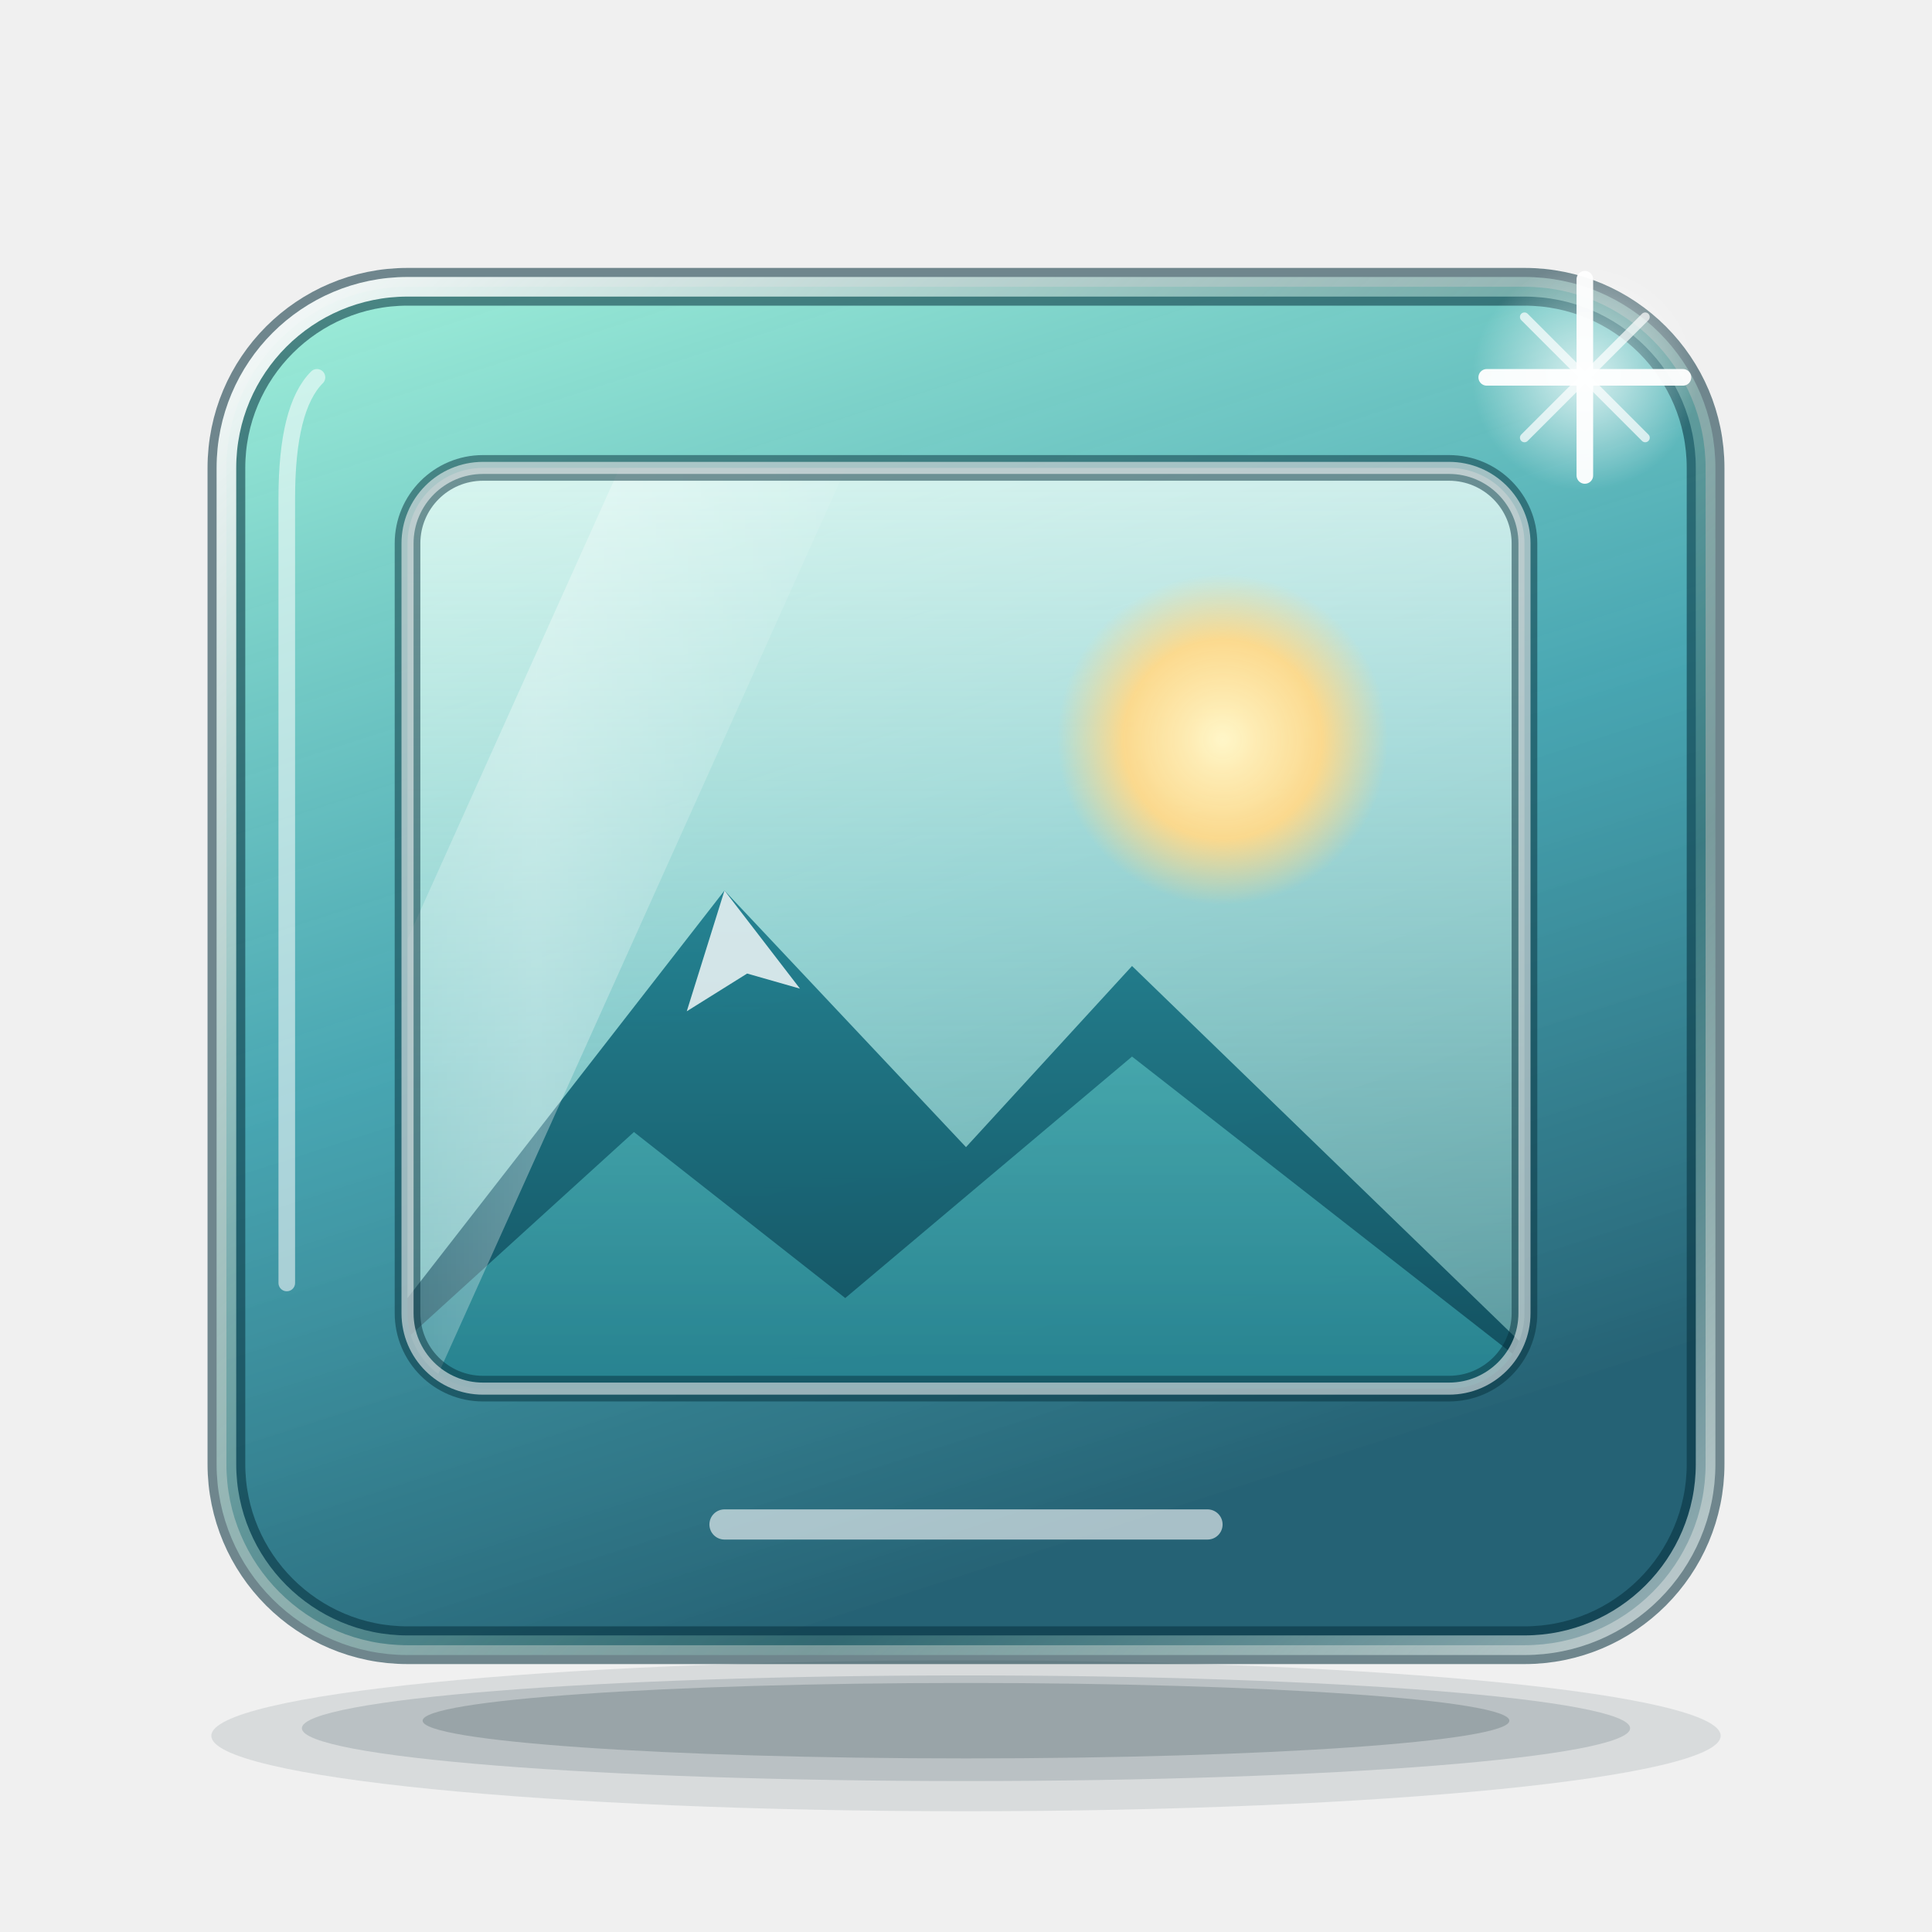
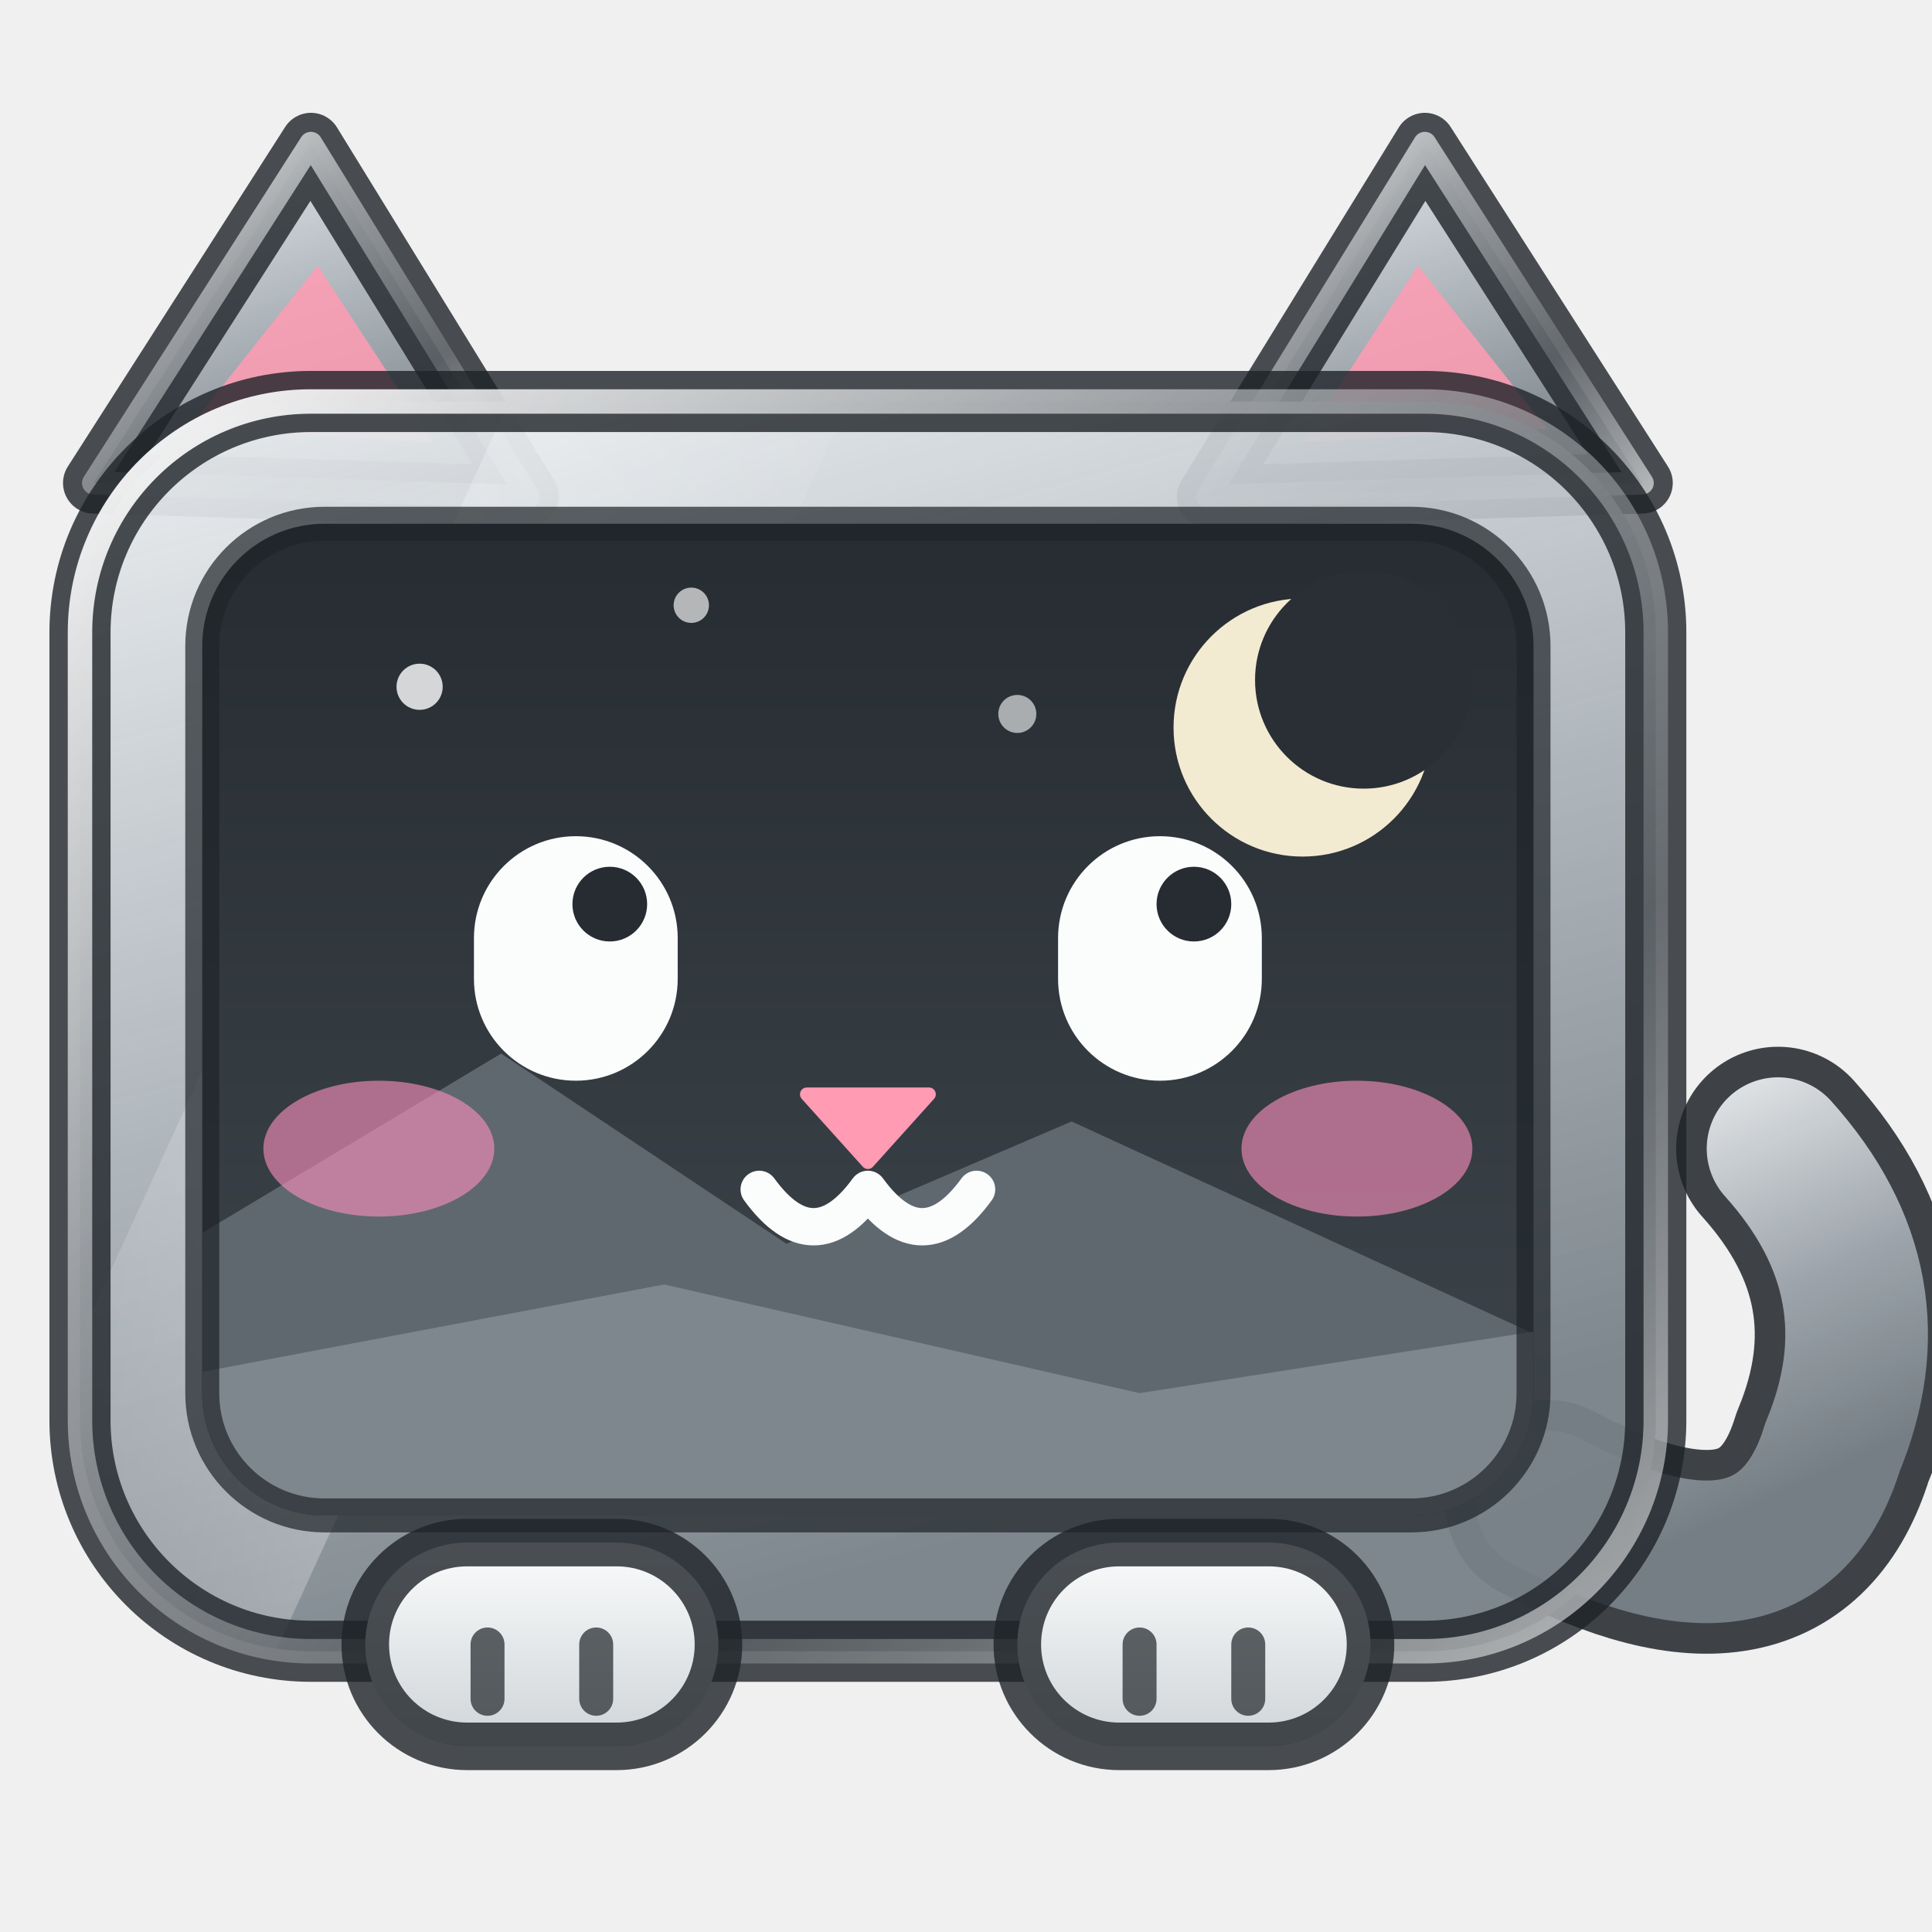
<svg xmlns="http://www.w3.org/2000/svg" width="256" height="256" viewBox="0 0 256 256" fill="none" stroke-linecap="round" stroke-linejoin="round">
  <defs>
    <linearGradient id="bk" x1="0" y1="0" x2="0.35" y2="1">
-       <stop offset="0" stop-color="#9af0d8" stop-opacity="0.92" />
-       <stop offset="0.55" stop-color="#2d9aa8" stop-opacity="0.86" />
-       <stop offset="1" stop-color="#14566a" stop-opacity="0.92" />
+       <stop offset="0" stop-color="#eef1f3" stop-opacity="0.95" />
+       <stop offset="0.55" stop-color="#a7afb6" stop-opacity="0.9" />
+       <stop offset="1" stop-color="#788188" stop-opacity="0.95" />
    </linearGradient>
    <linearGradient id="frrim" x1="0" y1="0" x2="1" y2="1">
      <stop offset="0" stop-color="#ffffff" stop-opacity="0.98" />
-       <stop offset="0.35" stop-color="#d9fff4" stop-opacity="0.5" />
-       <stop offset="0.7" stop-color="#9ee4d4" stop-opacity="0.22" />
+       <stop offset="0.35" stop-color="#f2f4f6" stop-opacity="0.5" />
+       <stop offset="0.7" stop-color="#d5dadd" stop-opacity="0.22" />
      <stop offset="1" stop-color="#ffffff" stop-opacity="0.6" />
    </linearGradient>
    <linearGradient id="sky" x1="0" y1="0" x2="0" y2="1">
-       <stop offset="0" stop-color="#f4fffb" stop-opacity="0.75" />
-       <stop offset="1" stop-color="#b4f0e0" stop-opacity="0.35" />
+       <stop offset="0" stop-color="#262c31" />
+       <stop offset="1" stop-color="#3e464d" />
    </linearGradient>
-     <linearGradient id="hill" x1="0" y1="0" x2="0" y2="1">
-       <stop offset="0" stop-color="#1f7f8f" stop-opacity="0.95" />
-       <stop offset="1" stop-color="#0c4656" stop-opacity="0.95" />
-     </linearGradient>
-     <linearGradient id="hill2" x1="0" y1="0" x2="0" y2="1">
-       <stop offset="0" stop-color="#5cc4c4" stop-opacity="0.9" />
-       <stop offset="1" stop-color="#2d9aa8" stop-opacity="0.9" />
+     <linearGradient id="paw" x1="0" y1="0" x2="0" y2="1">
+       <stop offset="0" stop-color="#fbfcfc" />
+       <stop offset="1" stop-color="#cfd4d8" />
    </linearGradient>
    <linearGradient id="sheen" x1="0" y1="0" x2="1" y2="0">
      <stop offset="0" stop-color="#ffffff" stop-opacity="0" />
-       <stop offset="0.5" stop-color="#ffffff" stop-opacity="0.34" />
+       <stop offset="0.5" stop-color="#ffffff" stop-opacity="0.3" />
      <stop offset="1" stop-color="#ffffff" stop-opacity="0" />
    </linearGradient>
-     <radialGradient id="sun" cx="0.5" cy="0.5" r="0.5">
-       <stop offset="0" stop-color="#fff6c8" stop-opacity="1" />
-       <stop offset="0.6" stop-color="#ffd98a" stop-opacity="0.95" />
-       <stop offset="1" stop-color="#ffd98a" stop-opacity="0" />
-     </radialGradient>
-     <radialGradient id="spark" cx="0.5" cy="0.5" r="0.5">
-       <stop offset="0" stop-color="#ffffff" stop-opacity="1" />
-       <stop offset="1" stop-color="#ffffff" stop-opacity="0" />
-     </radialGradient>
+     <clipPath id="fr">
+       <rect x="-116" y="-92" width="232" height="184" rx="34" />
+     </clipPath>
    <clipPath id="pic">
-       <rect x="54" y="62" width="148" height="122" rx="10" />
+       <rect x="-98" y="-74" width="196" height="146" rx="18" />
    </clipPath>
  </defs>
-   <ellipse cx="128" cy="230" rx="100" ry="10" fill="#06222b" fill-opacity="0.10" />
-   <ellipse cx="128" cy="229" rx="88" ry="7" fill="#06222b" fill-opacity="0.14" />
-   <ellipse cx="128" cy="228" rx="72" ry="5" fill="#06222b" fill-opacity="0.18" />
-   <rect x="30" y="38" width="196" height="180" rx="24" fill="url(#bk)" />
-   <rect x="30" y="38" width="196" height="180" rx="24" stroke="#06303d" stroke-opacity="0.55" stroke-width="5" />
-   <rect x="30" y="38" width="196" height="180" rx="24" stroke="url(#frrim)" stroke-width="2.6" />
-   <g clip-path="url(#pic)">
-     <rect x="54" y="62" width="148" height="122" fill="url(#sky)" />
-     <circle cx="162" cy="98" r="22" fill="url(#sun)" />
-     <path d="M40 190L96 118L128 152L150 128L214 190Z" fill="url(#hill)" />
-     <path d="M40 190L84 150L112 172L150 140L214 190Z" fill="url(#hill2)" opacity="0.7" />
-     <path d="M96 118L106 131L99 129L91 134Z" fill="#ffffff" fill-opacity="0.8" />
-     <path d="M20 200L92 40H122L50 200Z" fill="url(#sheen)" />
+   <g transform="translate(115 136) scale(0.9)">
+     <path d="M100 70Q134 88 142 62Q152 38 134 18" stroke="#1f2428" stroke-opacity="0.85" stroke-width="30" />
+     <path d="M100 70Q134 88 142 62Q152 38 134 18" stroke="url(#bk)" stroke-width="21" />
+     <path d="M-50 -78L-82 -130L-114 -80Z" fill="url(#bk)" />
+     <path d="M-50 -78L-82 -130L-114 -80Z" stroke="#1f2428" stroke-opacity="0.8" stroke-width="9" />
+     <path d="M-50 -78L-82 -130L-114 -80Z" stroke="url(#frrim)" stroke-width="3.4" />
+     <path d="M50 -78L82 -130L114 -80Z" fill="url(#bk)" />
+     <path d="M50 -78L82 -130L114 -80Z" stroke="#1f2428" stroke-opacity="0.8" stroke-width="9" />
+     <path d="M50 -78L82 -130L114 -80Z" stroke="url(#frrim)" stroke-width="3.4" />
+     <path d="M-64 -86L-81 -112L-100 -88Z" fill="#ff9bb3" fill-opacity="0.85" />
+     <path d="M64 -86L81 -112L100 -88Z" fill="#ff9bb3" fill-opacity="0.85" />
+     <rect x="-116" y="-92" width="232" height="184" rx="34" fill="url(#bk)" />
+     <g clip-path="url(#fr)">
+       <path d="M-150 120L-40 -120H10L-100 120Z" fill="url(#sheen)" />
+     </g>
+     <rect x="-116" y="-92" width="232" height="184" rx="34" stroke="#1f2428" stroke-opacity="0.8" stroke-width="9" />
+     <rect x="-116" y="-92" width="232" height="184" rx="34" stroke="url(#frrim)" stroke-width="3.6" />
+     <g clip-path="url(#pic)">
+       <rect x="-98" y="-74" width="196" height="146" fill="url(#sky)" />
+       <circle cx="64" cy="-44" r="19" fill="#f3ead2" />
+       <circle cx="73" cy="-51" r="16" fill="#292f34" />
+       <circle cx="-66" cy="-50" r="3.4" fill="#ffffff" fill-opacity="0.8" />
+       <circle cx="-26" cy="-62" r="2.6" fill="#ffffff" fill-opacity="0.65" />
+       <circle cx="22" cy="-46" r="2.8" fill="#ffffff" fill-opacity="0.6" />
+       <path d="M-104 72V34L-54 4L-12 32L30 14L104 48V72Z" fill="#5f686f" />
+       <path d="M-104 72V52L-30 38L40 54L104 44V72Z" fill="#7e878e" />
+     </g>
+     <rect x="-98" y="-74" width="196" height="146" rx="18" stroke="#1f2428" stroke-opacity="0.7" stroke-width="5" />
+     <rect x="-58" y="-28" width="30" height="36" rx="15" fill="#fbfcfc" />
+     <circle cx="-38" cy="-18" r="5.5" fill="#262c31" />
+     <rect x="28" y="-28" width="30" height="36" rx="15" fill="#fbfcfc" />
+     <circle cx="48" cy="-18" r="5.5" fill="#262c31" />
+     <ellipse cx="-72" cy="18" rx="17" ry="10" fill="#ff8fc0" fill-opacity="0.6" />
+     <ellipse cx="72" cy="18" rx="17" ry="10" fill="#ff8fc0" fill-opacity="0.6" />
+     <path d="M-9 10H9L0 20Z" fill="#ff9bb3" stroke="#ff9bb3" stroke-width="2" />
+     <path d="M-16 24Q-8 35 0 24Q8 35 16 24" stroke="#fbfcfc" stroke-width="5.5" />
+     <rect x="-74" y="76" width="52" height="30" rx="15" fill="url(#paw)" />
+     <rect x="-74" y="76" width="52" height="30" rx="15" stroke="#1f2428" stroke-opacity="0.8" stroke-width="7" />
+     <rect x="22" y="76" width="52" height="30" rx="15" fill="url(#paw)" />
+     <rect x="22" y="76" width="52" height="30" rx="15" stroke="#1f2428" stroke-opacity="0.8" stroke-width="7" />
+     <path d="M-56 91V99M-40 91V99M40 91V99M56 91V99" stroke="#1f2428" stroke-opacity="0.7" stroke-width="5" />
  </g>
-   <rect x="54" y="62" width="148" height="122" rx="10" stroke="#06303d" stroke-opacity="0.5" stroke-width="3.4" />
-   <rect x="54" y="62" width="148" height="122" rx="10" stroke="#ffffff" stroke-opacity="0.55" stroke-width="1.6" />
-   <path d="M96 202H160" stroke="#ffffff" stroke-opacity="0.6" stroke-width="4" />
-   <path d="M42 50Q38 54 38 66V170" stroke="#ffffff" stroke-opacity="0.55" stroke-width="2.2" />
-   <circle cx="210" cy="50" r="15" fill="url(#spark)" opacity="0.75" />
-   <path d="M210 37V63M197 50H223" stroke="#ffffff" stroke-width="2.2" stroke-opacity="0.95" />
-   <path d="M202 42L218 58M218 42L202 58" stroke="#ffffff" stroke-width="1.2" stroke-opacity="0.7" />
</svg>
